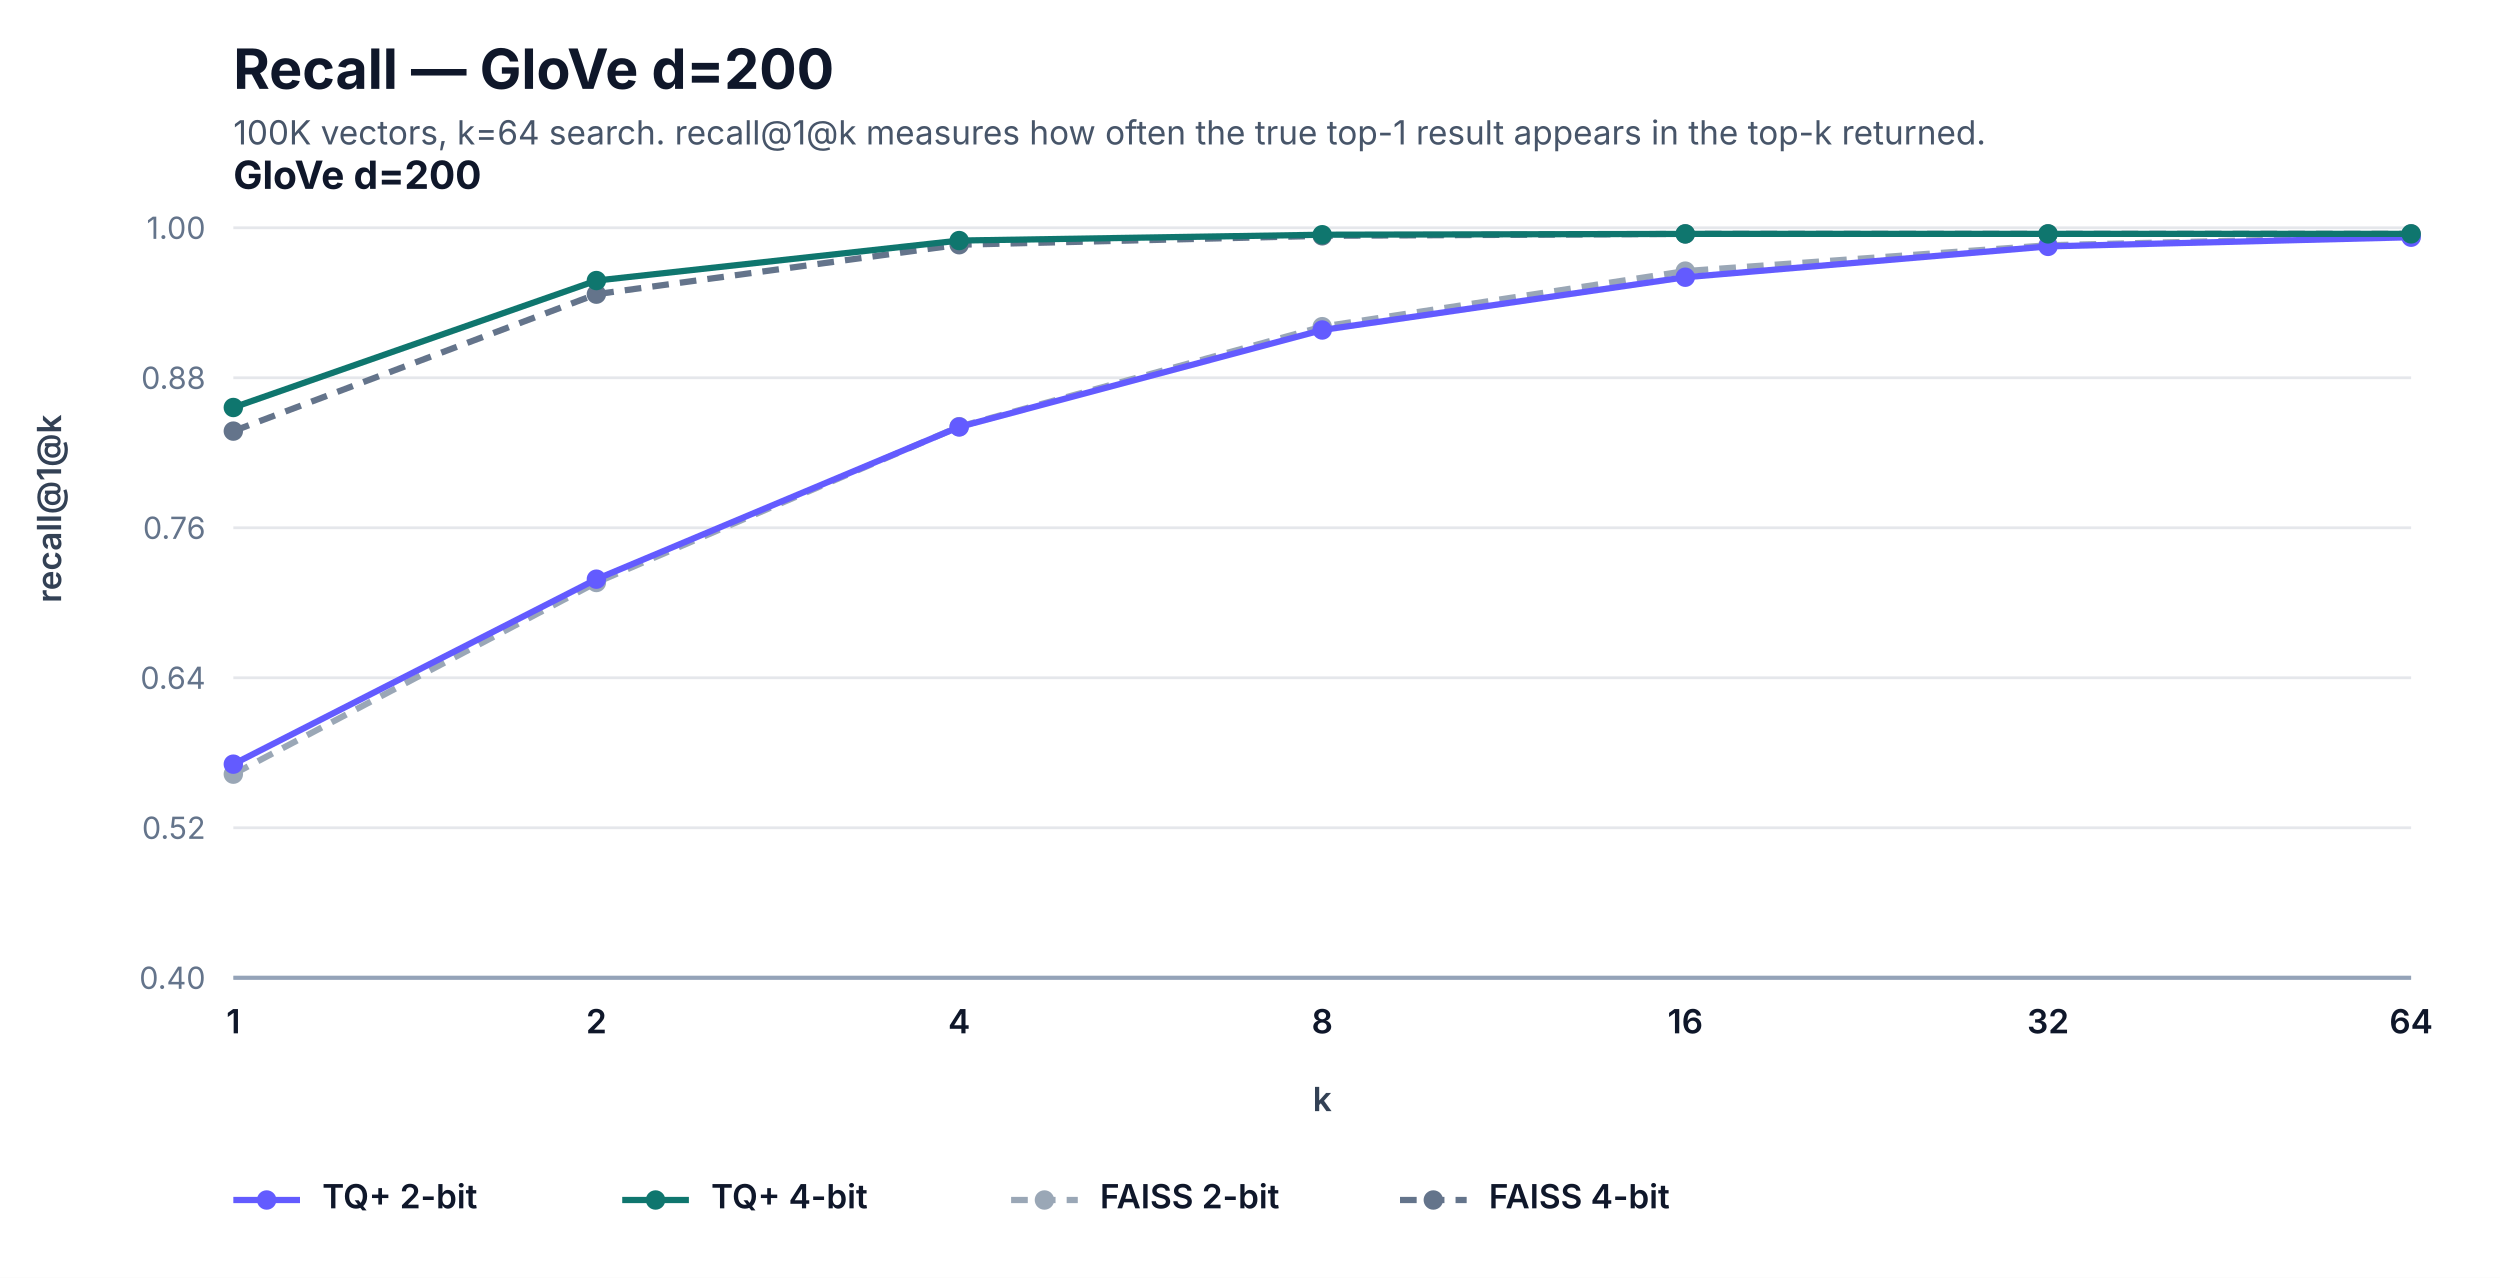
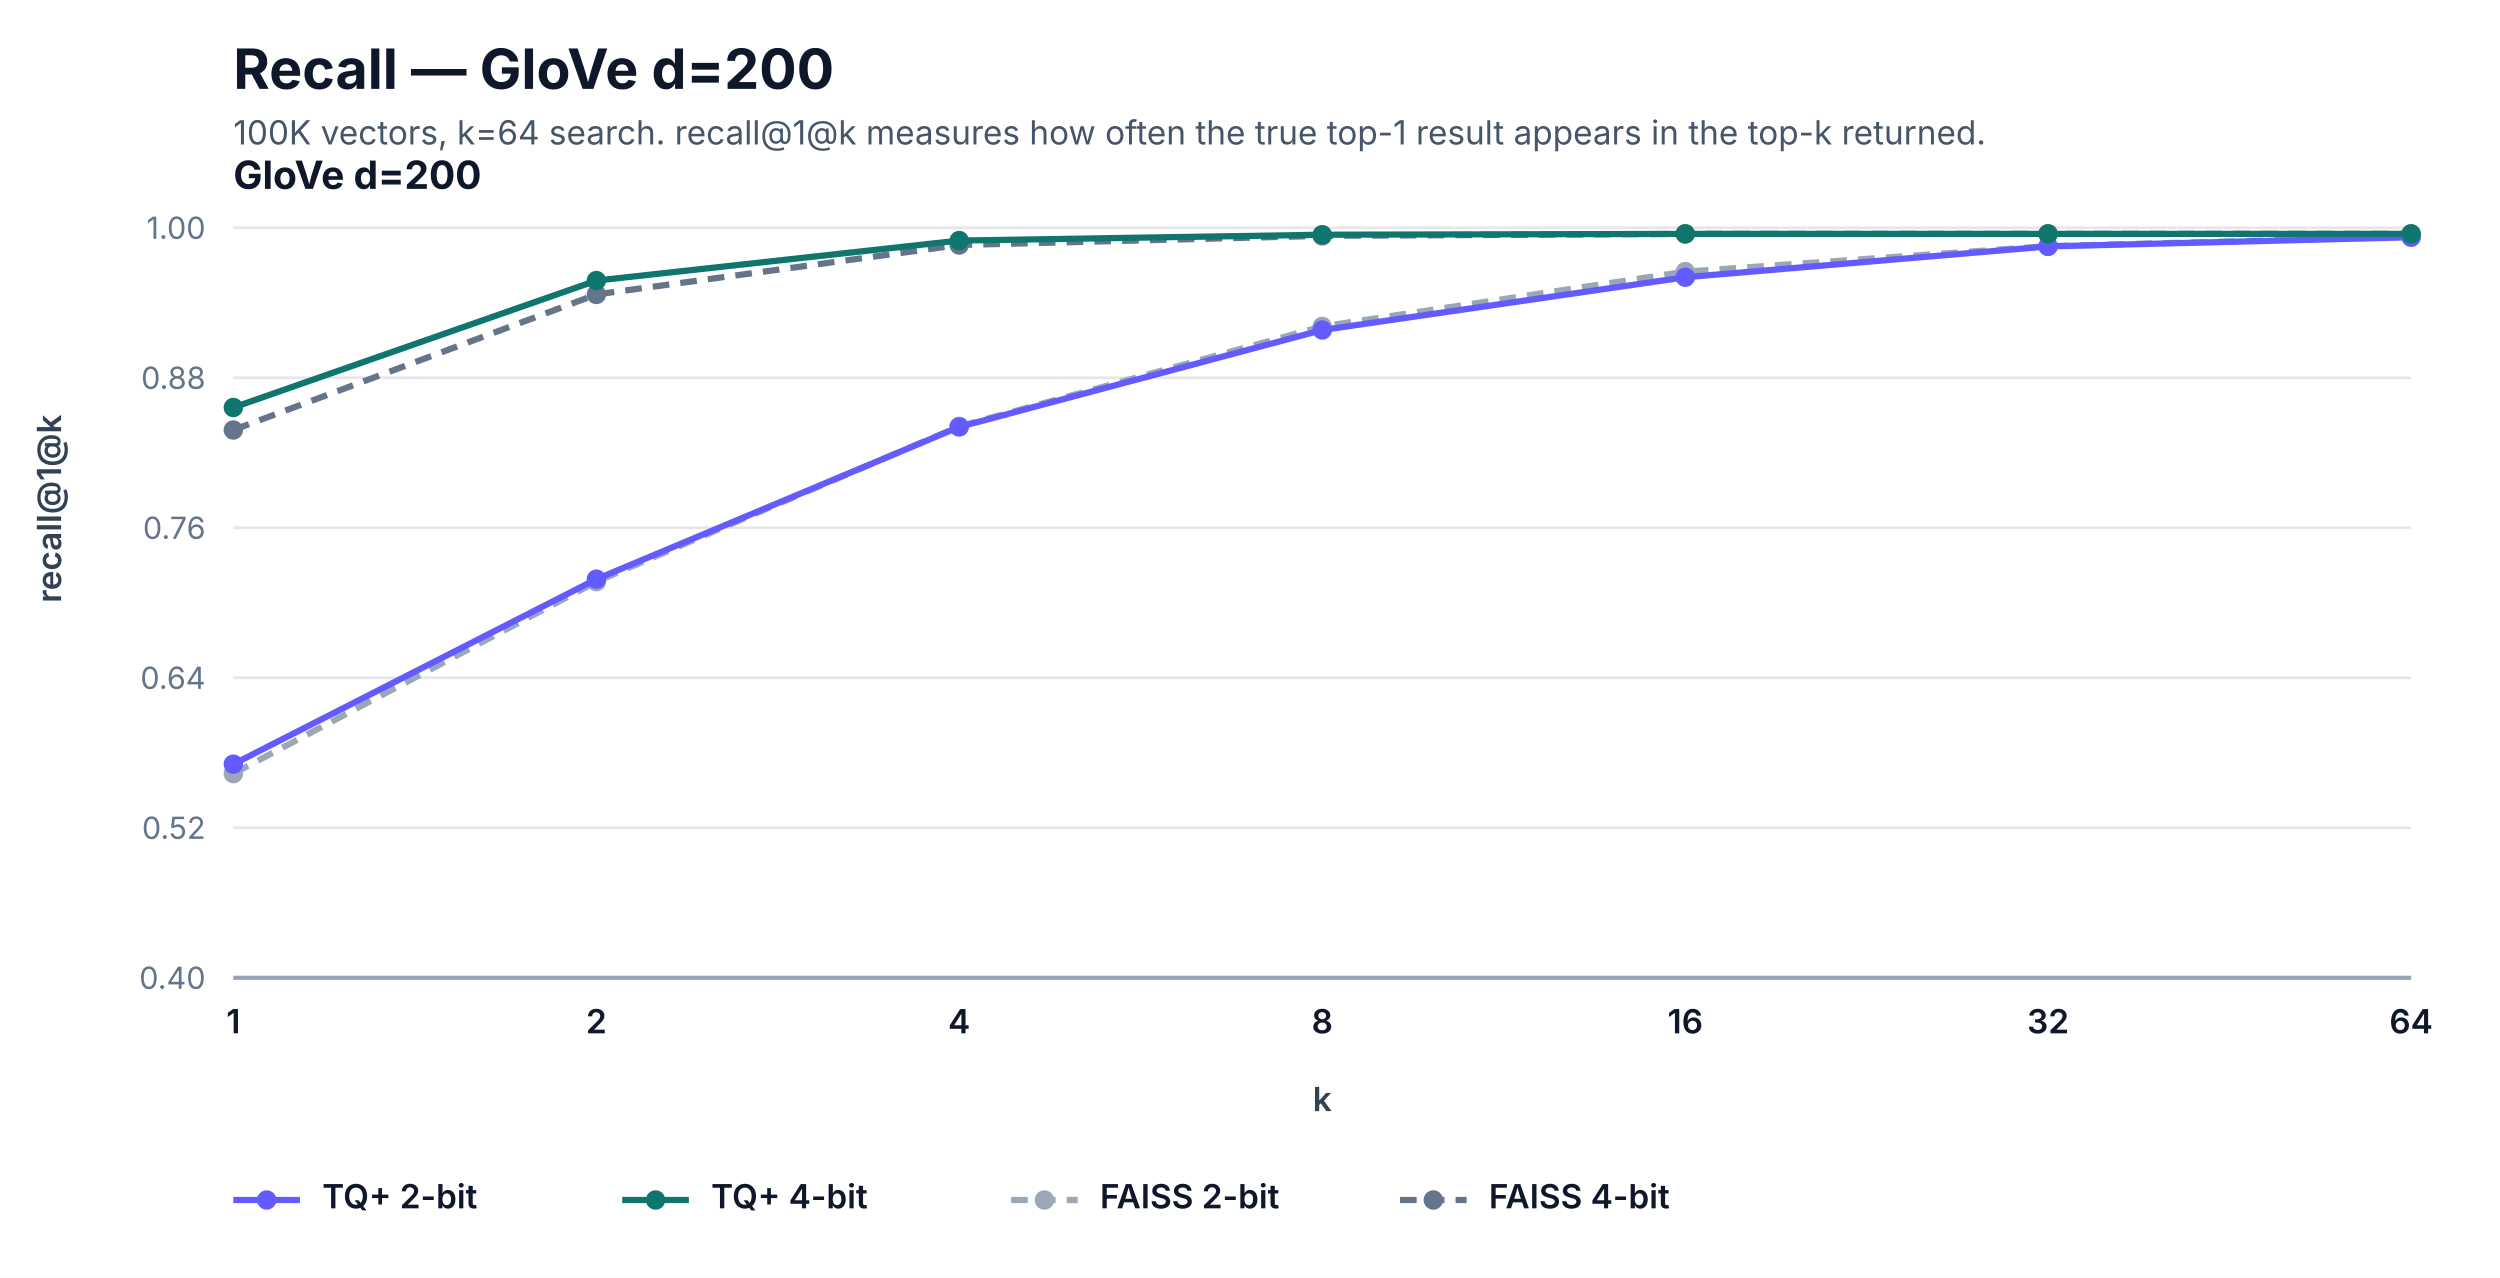
<svg xmlns="http://www.w3.org/2000/svg" width="900" height="460" viewBox="0 0 900 460" role="img" aria-label="Recall — GloVe d=200">
  <style>
  .title { font: 700 20px -apple-system, BlinkMacSystemFont, "Segoe UI", sans-serif; fill: #0f172a; }
  .subtitle { font: 400 12px -apple-system, BlinkMacSystemFont, "Segoe UI", sans-serif; fill: #475569; }
  .panel { font: 700 14px -apple-system, BlinkMacSystemFont, "Segoe UI", sans-serif; fill: #0f172a; }
  .label { font: 600 12px -apple-system, BlinkMacSystemFont, "Segoe UI", sans-serif; fill: #0f172a; }
  .secondary { font: 400 11px -apple-system, BlinkMacSystemFont, "Segoe UI", sans-serif; fill: #475569; }
  .tick { font: 400 11px -apple-system, BlinkMacSystemFont, "Segoe UI", sans-serif; fill: #64748b; }
  .value { font: 700 11px -apple-system, BlinkMacSystemFont, "Segoe UI", sans-serif; fill: #0f172a; }
  .value-accent { font: 700 11px -apple-system, BlinkMacSystemFont, "Segoe UI", sans-serif; fill: #4338ca; }
  .axis { font: 600 12px -apple-system, BlinkMacSystemFont, "Segoe UI", sans-serif; fill: #334155; }
  .legend { font: 600 12px -apple-system, BlinkMacSystemFont, "Segoe UI", sans-serif; fill: #0f172a; }
</style>
  <rect width="100%" height="100%" fill="#ffffff" />
  <text x="84" y="32" class="title">Recall — GloVe d=200</text>
  <text x="84" y="52" class="subtitle">100K vectors, k=64 search. recall@1@k measures how often the true top-1 result appears in the top-k returned.</text>
  <line x1="84" y1="352.0" x2="868" y2="352.0" stroke="#e5e7eb" stroke-width="1" />
  <text x="74" y="356.0" text-anchor="end" class="tick">0.40</text>
  <line x1="84" y1="298.0" x2="868" y2="298.0" stroke="#e5e7eb" stroke-width="1" />
  <text x="74" y="302.0" text-anchor="end" class="tick">0.52</text>
  <line x1="84" y1="244.0" x2="868" y2="244.0" stroke="#e5e7eb" stroke-width="1" />
  <text x="74" y="248.0" text-anchor="end" class="tick">0.64</text>
  <line x1="84" y1="190.0" x2="868" y2="190.0" stroke="#e5e7eb" stroke-width="1" />
  <text x="74" y="194.0" text-anchor="end" class="tick">0.76</text>
  <line x1="84" y1="136.0" x2="868" y2="136.0" stroke="#e5e7eb" stroke-width="1" />
  <text x="74" y="140.0" text-anchor="end" class="tick">0.88</text>
  <line x1="84" y1="82.0" x2="868" y2="82.0" stroke="#e5e7eb" stroke-width="1" />
  <text x="74" y="86.0" text-anchor="end" class="tick">1.00</text>
  <line x1="84" y1="352.0" x2="868" y2="352.0" stroke="#94a3b8" stroke-width="1.5" />
  <text x="84" y="68" class="panel">GloVe d=200</text>
  <text x="84.0" y="372" text-anchor="middle" class="label">1</text>
  <text x="214.7" y="372" text-anchor="middle" class="label">2</text>
  <text x="345.3" y="372" text-anchor="middle" class="label">4</text>
  <text x="476.0" y="372" text-anchor="middle" class="label">8</text>
  <text x="606.7" y="372" text-anchor="middle" class="label">16</text>
  <text x="737.3" y="372" text-anchor="middle" class="label">32</text>
  <text x="868.0" y="372" text-anchor="middle" class="label">64</text>
-   <path d="M 84.0,278.7 L 214.7,209.7 L 345.3,153.6 L 476.0,117.6 L 606.7,97.6 L 737.3,88.3 L 868.0,85.1" fill="none" stroke="#9aa7b6" stroke-width="2.25" stroke-dasharray="6 4" />
-   <circle cx="84.0" cy="278.7" r="3.5" fill="#9aa7b6" />
-   <circle cx="214.7" cy="209.7" r="3.5" fill="#9aa7b6" />
-   <circle cx="345.3" cy="153.6" r="3.5" fill="#9aa7b6" />
-   <circle cx="476.0" cy="117.6" r="3.5" fill="#9aa7b6" />
-   <circle cx="606.7" cy="97.6" r="3.5" fill="#9aa7b6" />
-   <circle cx="737.3" cy="88.3" r="3.5" fill="#9aa7b6" />
-   <circle cx="868.0" cy="85.1" r="3.5" fill="#9aa7b6" />
-   <path d="M 84.0,155.2 L 214.7,105.9 L 345.3,88.1 L 476.0,84.9 L 606.7,84.2 L 737.3,84.2 L 868.0,84.2" fill="none" stroke="#64748b" stroke-width="2.25" stroke-dasharray="6 4" />
-   <circle cx="84.0" cy="155.2" r="3.5" fill="#64748b" />
-   <circle cx="214.7" cy="105.9" r="3.5" fill="#64748b" />
-   <circle cx="345.3" cy="88.1" r="3.5" fill="#64748b" />
+   <path d="M 84.0,278.5 L 214.7,209.4 L 345.3,153.5 L 476.0,117.5 L 606.7,97.8 L 737.3,88.6 L 868.0,85.2" fill="none" stroke="#9aa7b6" stroke-width="2.25" stroke-dasharray="6 4" />
+   <circle cx="84.0" cy="278.5" r="3.5" fill="#9aa7b6" />
+   <circle cx="214.7" cy="209.4" r="3.5" fill="#9aa7b6" />
+   <circle cx="345.3" cy="153.5" r="3.5" fill="#9aa7b6" />
+   <circle cx="476.0" cy="117.5" r="3.5" fill="#9aa7b6" />
+   <circle cx="606.7" cy="97.8" r="3.5" fill="#9aa7b6" />
+   <circle cx="737.3" cy="88.6" r="3.5" fill="#9aa7b6" />
+   <circle cx="868.0" cy="85.2" r="3.5" fill="#9aa7b6" />
+   <path d="M 84.0,154.8 L 214.7,106.0 L 345.3,88.2 L 476.0,84.9 L 606.7,84.2 L 737.3,84.2 L 868.0,84.2" fill="none" stroke="#64748b" stroke-width="2.25" stroke-dasharray="6 4" />
+   <circle cx="84.0" cy="154.8" r="3.5" fill="#64748b" />
+   <circle cx="214.7" cy="106.0" r="3.5" fill="#64748b" />
+   <circle cx="345.3" cy="88.2" r="3.5" fill="#64748b" />
  <circle cx="476.0" cy="84.9" r="3.5" fill="#64748b" />
  <circle cx="606.7" cy="84.2" r="3.5" fill="#64748b" />
  <circle cx="737.3" cy="84.2" r="3.5" fill="#64748b" />
  <circle cx="868.0" cy="84.2" r="3.5" fill="#64748b" />
  <path d="M 84.0,275.1 L 214.7,208.5 L 345.3,153.7 L 476.0,118.8 L 606.7,99.8 L 737.3,88.7 L 868.0,85.4" fill="none" stroke="#635bff" stroke-width="2.25" />
  <circle cx="84.0" cy="275.1" r="3.5" fill="#635bff" />
  <circle cx="214.7" cy="208.5" r="3.5" fill="#635bff" />
  <circle cx="345.3" cy="153.7" r="3.5" fill="#635bff" />
  <circle cx="476.0" cy="118.8" r="3.5" fill="#635bff" />
  <circle cx="606.7" cy="99.8" r="3.5" fill="#635bff" />
  <circle cx="737.3" cy="88.7" r="3.5" fill="#635bff" />
  <circle cx="868.0" cy="85.4" r="3.5" fill="#635bff" />
  <path d="M 84.0,146.7 L 214.7,101.0 L 345.3,86.6 L 476.0,84.5 L 606.7,84.2 L 737.3,84.2 L 868.0,84.2" fill="none" stroke="#0f766e" stroke-width="2.25" />
  <circle cx="84.0" cy="146.7" r="3.5" fill="#0f766e" />
  <circle cx="214.7" cy="101.0" r="3.5" fill="#0f766e" />
  <circle cx="345.3" cy="86.6" r="3.5" fill="#0f766e" />
  <circle cx="476.0" cy="84.5" r="3.5" fill="#0f766e" />
  <circle cx="606.7" cy="84.2" r="3.5" fill="#0f766e" />
  <circle cx="737.3" cy="84.2" r="3.5" fill="#0f766e" />
  <circle cx="868.0" cy="84.2" r="3.5" fill="#0f766e" />
  <text x="22" y="217.0" transform="rotate(-90, 22, 217.0)" class="axis">recall@1@k</text>
  <text x="476.0" y="400" text-anchor="middle" class="axis">k</text>
  <line x1="84" y1="432" x2="108" y2="432" stroke="#635bff" stroke-width="2.25" />
  <circle cx="96" cy="432" r="3.5" fill="#635bff" />
  <text x="116" y="435" class="legend">TQ+ 2-bit</text>
  <line x1="224" y1="432" x2="248" y2="432" stroke="#0f766e" stroke-width="2.25" />
  <circle cx="236" cy="432" r="3.5" fill="#0f766e" />
  <text x="256" y="435" class="legend">TQ+ 4-bit</text>
  <line x1="364" y1="432" x2="388" y2="432" stroke="#9aa7b6" stroke-width="2.25" stroke-dasharray="6 4" />
  <circle cx="376" cy="432" r="3.5" fill="#9aa7b6" />
  <text x="396" y="435" class="legend">FAISS 2-bit</text>
  <line x1="504" y1="432" x2="528" y2="432" stroke="#64748b" stroke-width="2.25" stroke-dasharray="6 4" />
  <circle cx="516" cy="432" r="3.5" fill="#64748b" />
  <text x="536" y="435" class="legend">FAISS 4-bit</text>
</svg>
